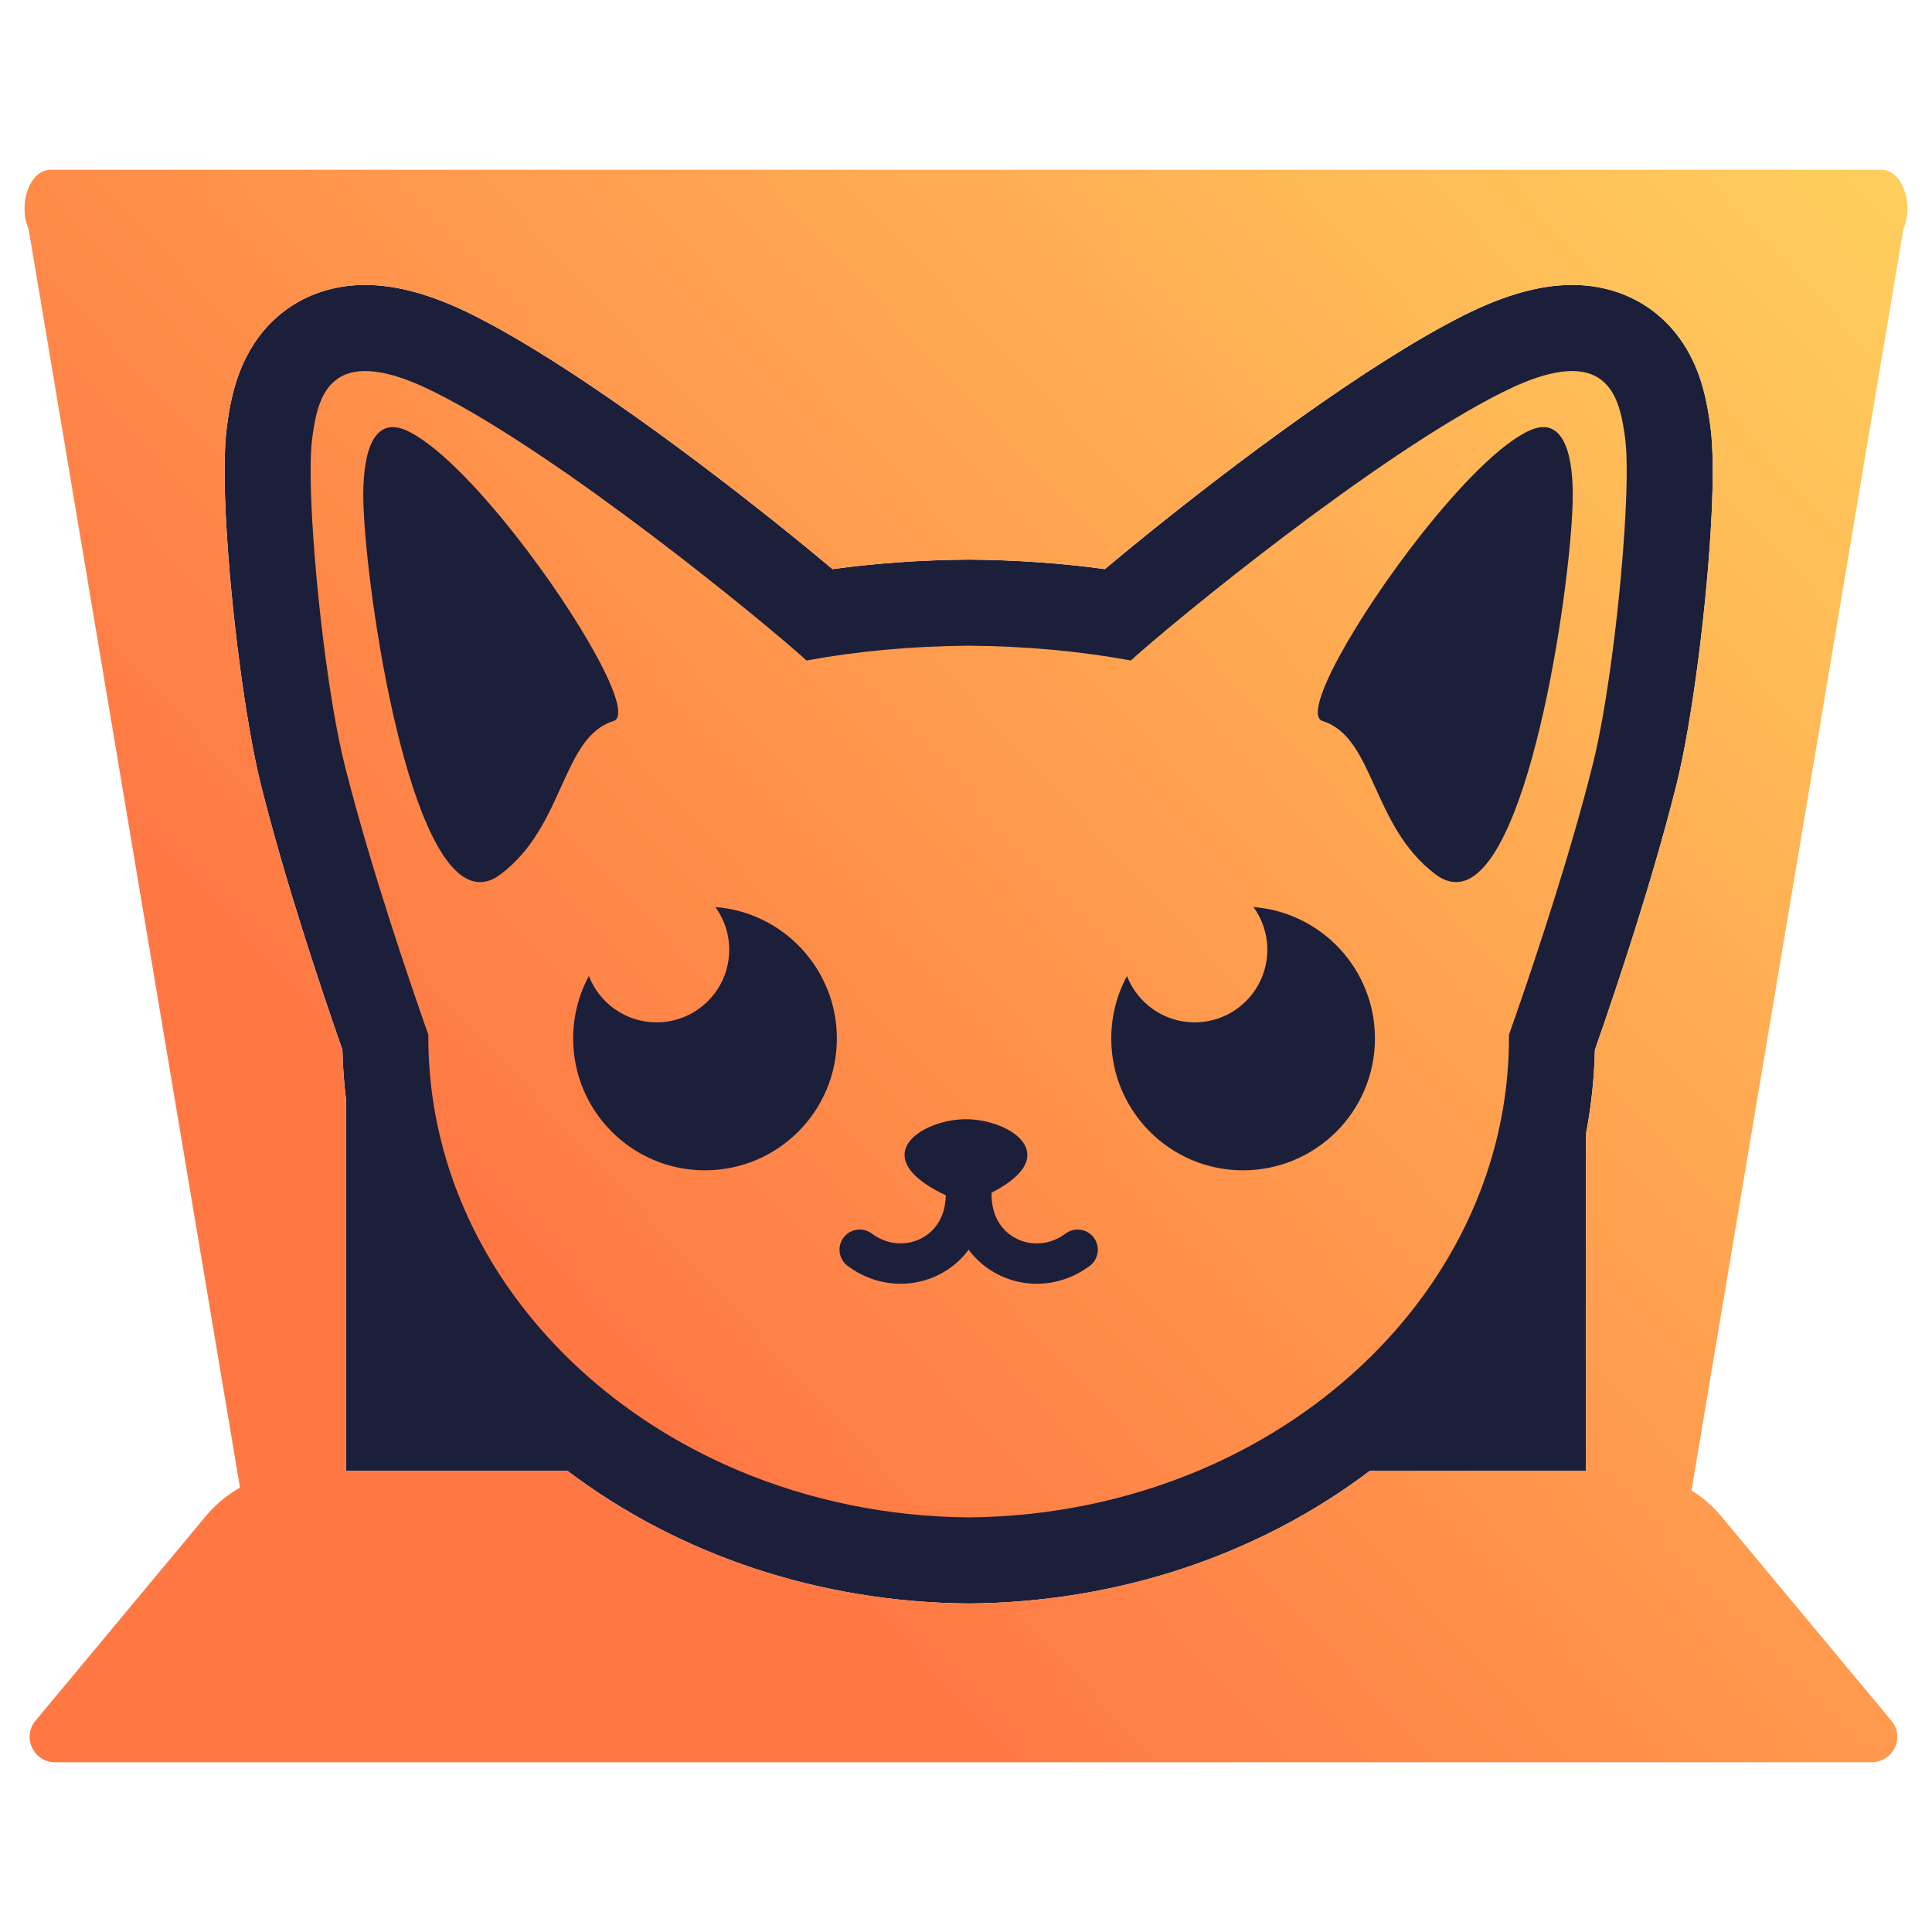
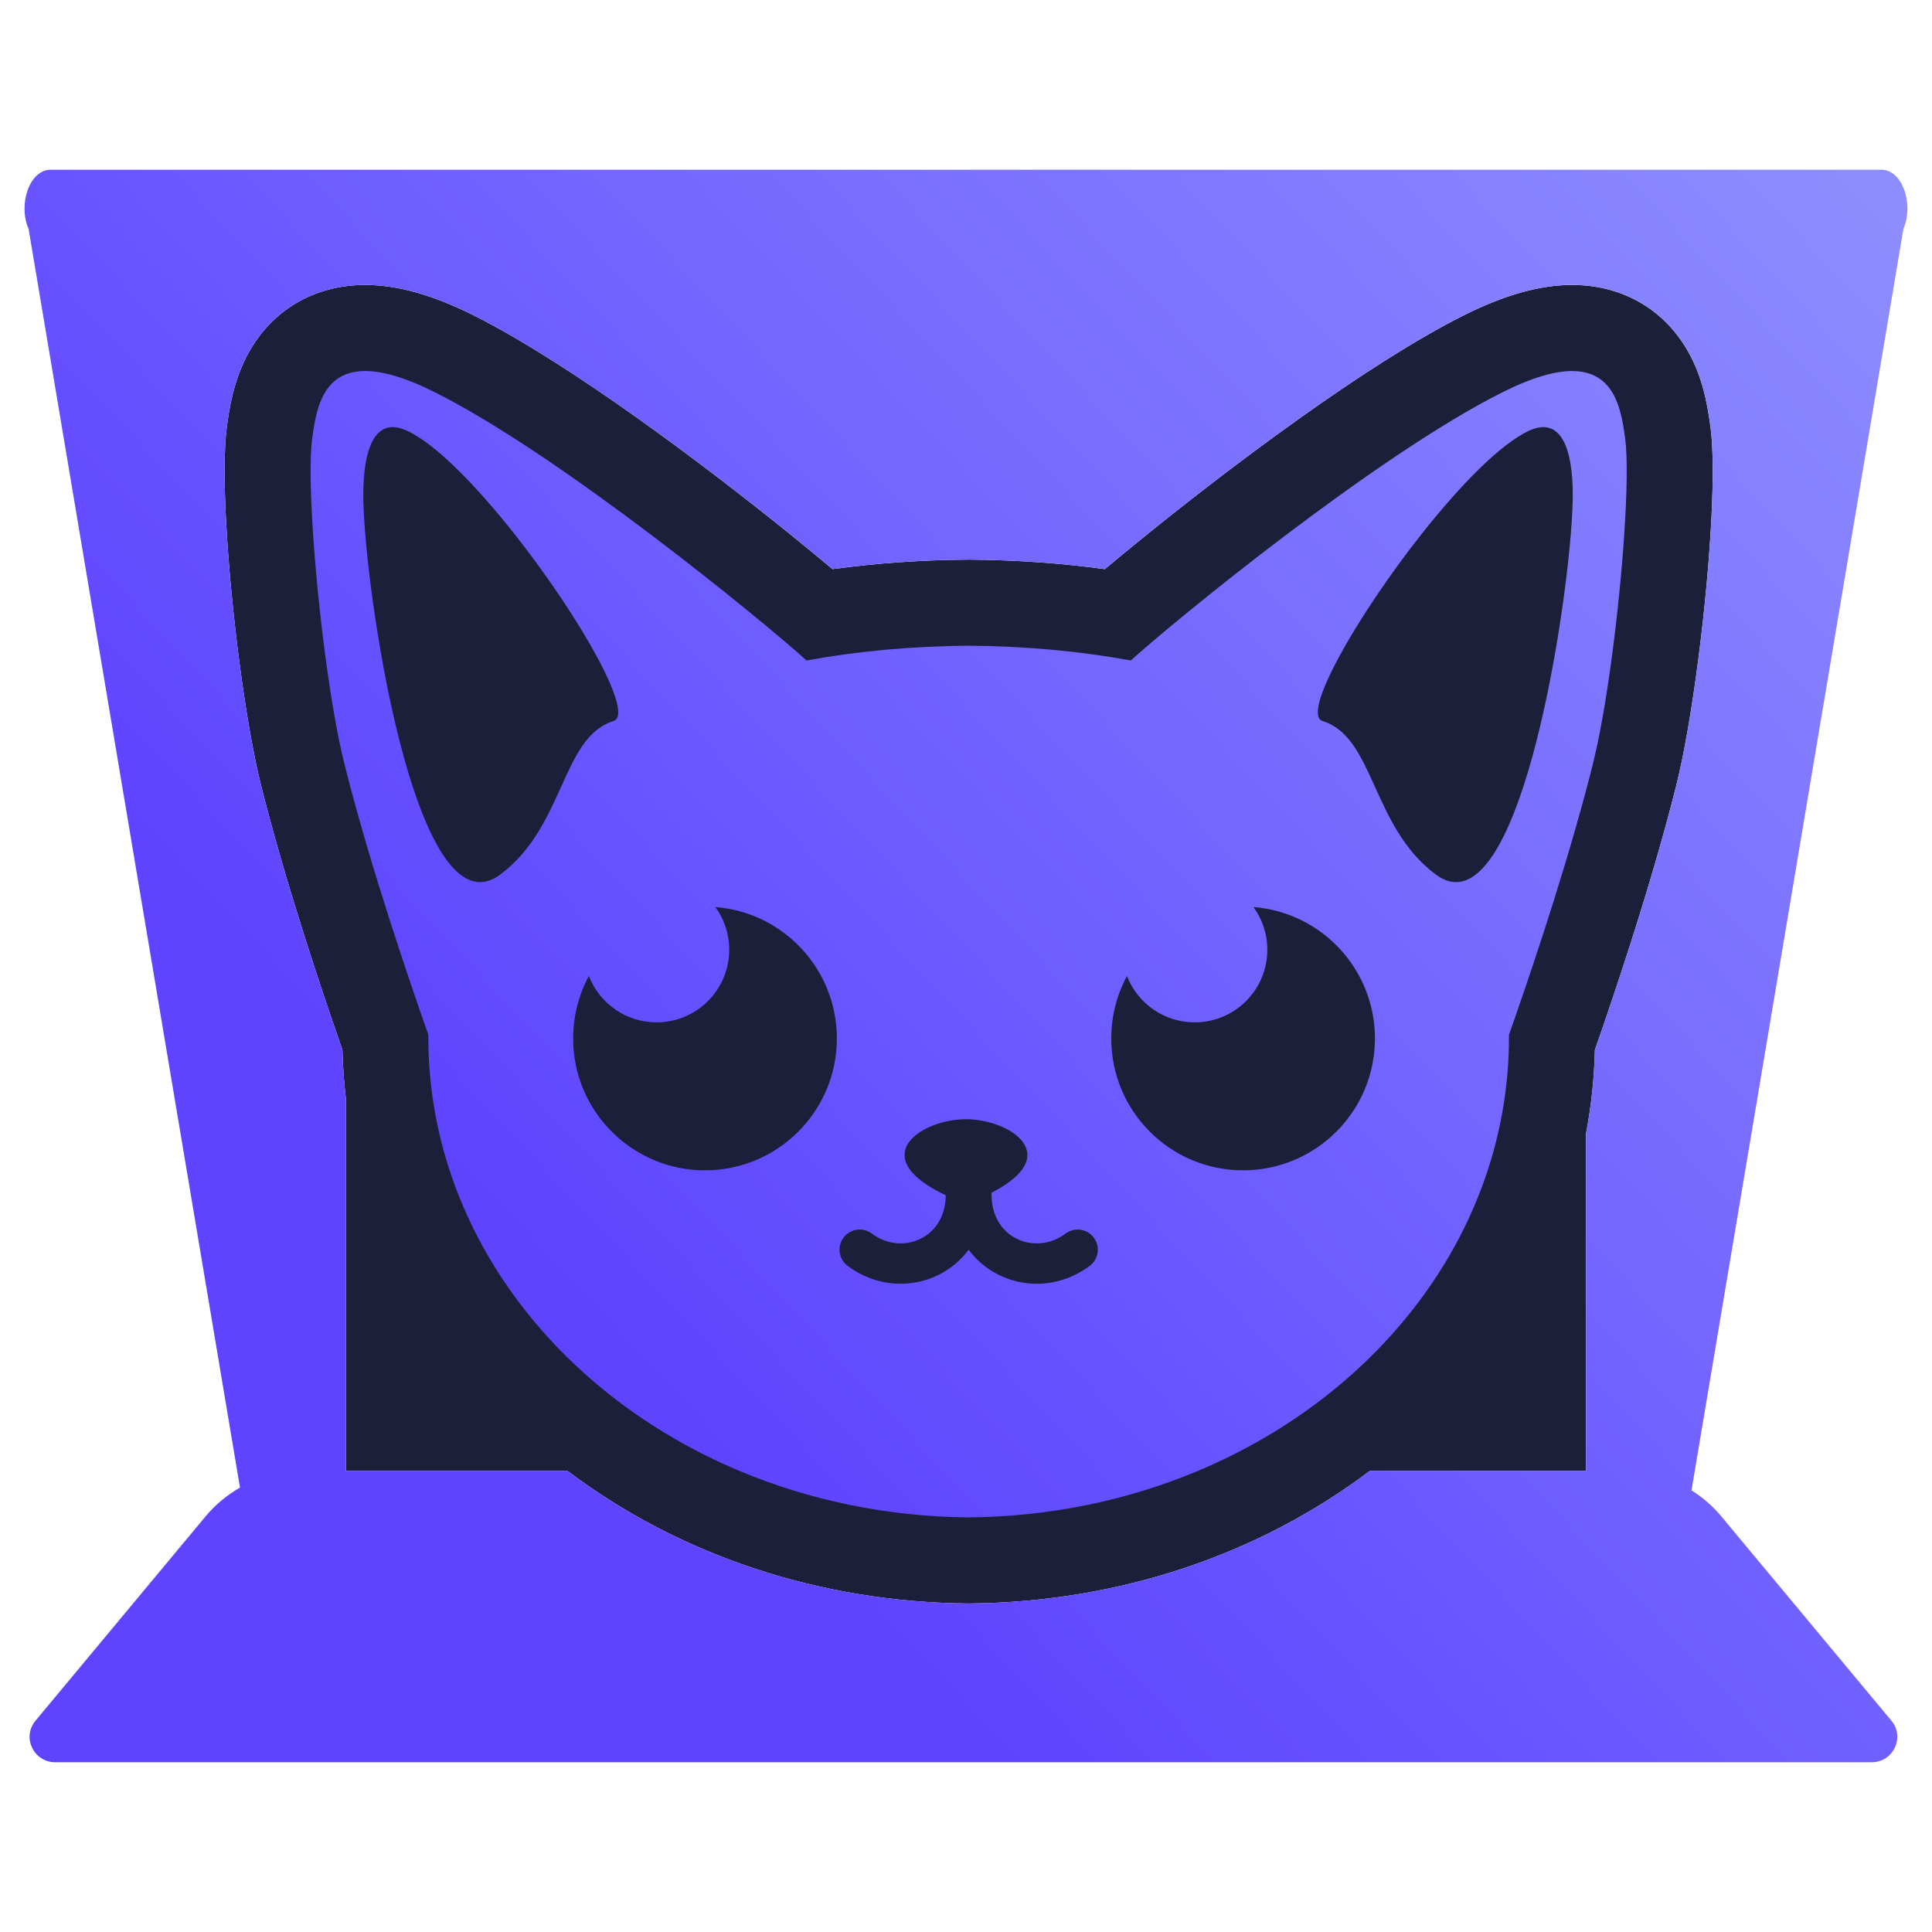
<svg xmlns="http://www.w3.org/2000/svg" xmlns:xlink="http://www.w3.org/1999/xlink" id="Ebene_9" viewBox="0 0 1080 1080">
  <defs>
    <style>
      .cls-1 {
-         fill: url(#Unbenannter_Verlauf_113-2);
+         fill: #1b1f3a;
      }

      .cls-2 {
-         fill: #1b1f3a;
+         fill: url(#Unbenannter_Verlauf_23-2);
      }

      .cls-3 {
-         fill: url(#Unbenannter_Verlauf_113);
+         fill: url(#Unbenannter_Verlauf_23);
      }
    </style>
-     <linearGradient id="Unbenannter_Verlauf_113" data-name="Unbenannter Verlauf 113" x1="97.13" y1="951.65" x2="1024.95" y2="85.33" gradientUnits="userSpaceOnUse">
-       <stop offset=".24" stop-color="#ff7844" />
-       <stop offset="1" stop-color="#ffcd5c" />
+     <linearGradient id="Unbenannter_Verlauf_23" data-name="Unbenannter Verlauf 23" x1="97.13" y1="951.65" x2="1024.95" y2="85.33" gradientUnits="userSpaceOnUse">
+       <stop offset=".24" stop-color="#5e43ff" />
+       <stop offset="1" stop-color="#8d8dff" />
    </linearGradient>
-     <linearGradient id="Unbenannter_Verlauf_113-2" data-name="Unbenannter Verlauf 113" x1="41.48" y1="892.06" x2="969.3" y2="25.74" xlink:href="#Unbenannter_Verlauf_113" />
+     <linearGradient id="Unbenannter_Verlauf_23-2" data-name="Unbenannter Verlauf 23" x1="41.48" y1="892.06" x2="969.3" y2="25.74" xlink:href="#Unbenannter_Verlauf_23" />
  </defs>
-   <path class="cls-2" d="M956.18,238.77c-1.81-13.61-4.58-28.13-12.46-42.15-.75-1.34-1.54-2.64-2.34-3.89-13.66-21.32-36.2-33.45-62.53-33.45-17.89,0-37.64,5.53-60.4,16.9-54.26,27.17-129.85,84.28-177.69,122.93-8.74,7.06-16.55,13.49-23.14,19.04-24.32-3.34-49.71-5.12-75.75-5.32h-.73c-26.05.2-51.44,1.98-75.76,5.32-6.59-5.54-14.39-11.97-23.12-19.04-47.85-38.66-123.44-95.76-177.71-122.93-22.73-11.37-42.51-16.9-60.4-16.9-27.07,0-50.16,12.82-63.68,35.31-.4.67-.8,1.34-1.19,2.04-8.99,15.94-11.26,32.98-12.48,42.15-1.62,12.16-1.58,31.37-.36,53.57,2.65,49,10.94,112.51,19.44,146.45,13.31,53.24,33.26,112.95,45.54,148.08.22,9.24.88,18.42,1.98,27.52v207.89h123.92c62.62,47.25,141.03,73.36,223.77,74.07h.81c82.73-.71,161.16-26.82,223.76-74.07h120.95v-188.73c2.93-15.34,4.58-30.91,4.95-46.68,12.29-35.13,32.24-94.84,45.55-148.08,8.76-35.04,17.33-101.68,19.68-151.25.95-20.17.89-37.51-.61-48.77Z" />
+   <path class="cls-1" d="M956.18,238.77c-1.81-13.61-4.58-28.13-12.46-42.15-.75-1.34-1.54-2.64-2.34-3.89-13.66-21.32-36.2-33.45-62.53-33.45-17.89,0-37.64,5.53-60.4,16.9-54.26,27.17-129.85,84.28-177.69,122.93-8.74,7.06-16.55,13.49-23.14,19.04-24.32-3.34-49.71-5.12-75.75-5.32h-.73c-26.05.2-51.44,1.98-75.76,5.32-6.59-5.54-14.39-11.97-23.12-19.04-47.85-38.66-123.44-95.76-177.71-122.93-22.73-11.37-42.51-16.9-60.4-16.9-27.07,0-50.16,12.82-63.68,35.31-.4.67-.8,1.34-1.19,2.04-8.99,15.94-11.26,32.98-12.48,42.15-1.62,12.16-1.58,31.37-.36,53.57,2.65,49,10.94,112.51,19.44,146.45,13.31,53.24,33.26,112.95,45.54,148.08.22,9.24.88,18.42,1.98,27.52v207.89h123.92c62.62,47.25,141.03,73.36,223.77,74.07h.81c82.73-.71,161.16-26.82,223.76-74.07h120.95v-188.73c2.93-15.34,4.58-30.91,4.95-46.68,12.29-35.13,32.24-94.84,45.55-148.08,8.76-35.04,17.33-101.68,19.68-151.25.95-20.17.89-37.51-.61-48.77Z" />
  <g>
    <path class="cls-3" d="M1051.7,94.89H28.3c-11.85,0-18.3,19.4-12.31,33.12h0s118.17,703.57,118.17,703.57c-7.27,4.14-13.83,9.6-19.31,16.17l-95.01,114.15c-7.7,9.24-1.05,23.21,11.05,23.21h1015.38c12.11,0,18.74-13.97,11.05-23.21l-95.01-114.15c-4.81-5.79-10.48-10.7-16.75-14.63l118.44-705.11c5.99-13.72-.46-33.13-12.31-33.13ZM956.79,287.54c-2.34,49.57-10.91,116.21-19.68,151.25-13.31,53.24-33.26,112.95-45.55,148.08-.38,15.77-2.02,31.34-4.95,46.68v188.73h-120.95c-62.6,47.25-141.03,73.36-223.76,74.07h-.81c-82.74-.71-161.16-26.82-223.77-74.07h-123.92v-207.89c-1.1-9.1-1.76-18.28-1.98-27.52-12.28-35.13-32.22-94.84-45.54-148.08-8.5-33.94-16.79-97.45-19.44-146.45-1.21-22.2-1.26-41.42.36-53.57,1.21-9.17,3.49-26.21,12.48-42.15.39-.7.78-1.37,1.19-2.04,13.52-22.48,36.6-35.31,63.68-35.31,17.89,0,37.67,5.53,60.4,16.9,54.27,27.17,129.85,84.28,177.71,122.93,8.74,7.06,16.54,13.49,23.12,19.04,24.32-3.34,49.71-5.12,75.76-5.32h.73c26.04.2,51.43,1.98,75.75,5.32,6.59-5.54,14.4-11.97,23.14-19.04,47.84-38.66,123.44-95.76,177.69-122.93,22.76-11.37,42.51-16.9,60.4-16.9,26.33,0,48.87,12.13,62.53,33.45.81,1.26,1.59,2.55,2.34,3.89,7.88,14.01,10.65,28.54,12.46,42.15,1.51,11.26,1.56,28.61.61,48.77Z" />
-     <path class="cls-1" d="M908.48,245.13c-.67-5-1.48-10.49-3-15.73-3.35-11.69-10.2-21.99-26.64-21.99-9.42,0-21.98,3.38-38.85,11.82-35.33,17.67-81.16,49.63-121.19,79.88-40.48,30.62-75,59.48-86.68,70.1-28.62-5.26-59.06-8.01-90.63-8.26-31.58.25-62.02,3-90.64,8.26-11.67-10.62-46.19-39.48-86.68-70.1-40.02-30.26-85.85-62.21-121.17-79.88-16.87-8.44-29.43-11.82-38.87-11.82-17.56,0-24.16,11.74-27.28,24.39-1.12,4.49-1.77,9.1-2.34,13.33-1.41,10.51-1.06,30.45.54,53.98,2.85,42.63,9.74,96.99,17.5,128,.26,1.12.56,2.23.84,3.35,14.42,56.64,36.62,121.24,46.09,148.04-.01.42-.04.84-.04,1.27,0,106.98,71.12,199.37,174.01,242.52,38.87,16.29,82.24,25.55,128.04,25.94,45.79-.39,89.17-9.66,128.04-25.94,102.88-43.15,174-135.53,174-242.52,0-.43-.01-.85-.03-1.27,8.85-25.01,28.79-82.96,43.11-136.66,1.31-4.94,2.6-9.87,3.81-14.72,7.76-31.01,14.65-85.36,17.51-128,1.59-23.53,1.94-43.47.54-53.98ZM279.79,488.78c-42.52,31.89-69.79-120.55-75.57-189.67-.75-9.11-1.14-16.79-1.14-22.4,0-25.75,6.48-43.97,24.07-36.1,16.26,7.3,39.41,31.2,60.91,58.5,35.73,45.35,67,100.13,54.89,103.94-29.12,9.13-27.2,58.77-63.16,85.73ZM394.1,654.22c-40.71,0-73.7-32.99-73.7-73.7,0-12.63,3.17-24.52,8.78-34.92,5.89,15.16,20.61,25.9,37.85,25.9,22.43,0,40.61-18.18,40.61-40.61,0-8.92-2.87-17.15-7.74-23.84,37.99,2.94,67.91,34.72,67.91,73.46,0,40.71-33,73.7-73.7,73.7ZM609.18,707.61c-8.85,6.64-19.24,10.02-29.66,10.02-7.28,0-14.6-1.67-21.37-5.05-6.74-3.38-12.35-8.16-16.66-13.97-4.33,5.81-9.94,10.59-16.66,13.97-6.77,3.38-14.08,5.05-21.38,5.05-10.41,0-20.79-3.38-29.64-10.02-4.98-3.74-6-10.82-2.26-15.78,3.73-4.98,10.8-6,15.8-2.26,8.15,6.13,18.64,7.2,27.39,2.83,8.76-4.38,13.83-13.2,13.96-24.23-1.06-.49-2.07-.99-3.03-1.48-.96-.5-1.9-.99-2.78-1.49-.45-.24-.88-.47-1.3-.74-1.7-.99-3.25-1.97-4.65-2.94-.71-.49-1.37-.96-1.98-1.47-1.27-.96-2.39-1.94-3.36-2.89-.49-.47-.95-.94-1.37-1.42-.24-.24-.43-.46-.61-.71-.24-.28-.46-.56-.7-.84-.31-.42-.61-.84-.87-1.24-.31-.46-.56-.92-.81-1.35v-.04c-.6-1.13-1.03-2.25-1.28-3.34-.06-.22-.1-.43-.14-.66-.08-.43-.13-.88-.14-1.3-.24-3.88,1.62-7.41,4.77-10.42,6.56-6.24,18.73-10.19,29.53-10.19s22.98,3.95,29.53,10.19c3.14,3,4.98,6.52,4.77,10.4,0,.17-.01.33-.04.52,0,.04,0,.08-.01.13,0,.18-.03.36-.07.56-.06.4-.14.82-.28,1.24-.06.21-.11.4-.18.61-.06.21-.13.42-.22.63-.07.21-.17.42-.25.63-.08.21-.18.42-.31.64-.31.64-.68,1.28-1.13,1.94-.28.43-.6.87-.95,1.3-.15.21-.32.45-.53.67-.93,1.12-2.04,2.22-3.33,3.35-.25.22-.52.45-.8.68-.56.45-1.12.89-1.74,1.37-.89.67-1.88,1.37-2.94,2.05-.71.46-1.44.92-2.22,1.38-.38.25-.77.47-1.17.7-.42.24-.82.46-1.24.7s-.84.47-1.3.7c-.43.25-.88.47-1.33.7h0c.03.36.04.68.04,1.03,0,11.22,5.08,20.21,13.96,24.65,8.75,4.37,19.24,3.29,27.41-2.83,4.97-3.73,12.06-2.72,15.78,2.26,3.75,4.97,2.72,12.04-2.25,15.78ZM694.9,654.22c-40.71,0-73.7-32.99-73.7-73.7,0-12.63,3.17-24.52,8.78-34.92,5.89,15.16,20.61,25.9,37.85,25.9,22.43,0,40.61-18.18,40.61-40.61,0-8.92-2.87-17.15-7.75-23.84,37.99,2.94,67.91,34.72,67.91,73.46,0,40.71-33,73.7-73.7,73.7ZM878.04,299.11c-5.76,69.12-33.03,221.56-75.55,189.67-35.96-26.96-34.04-76.6-63.18-85.73-12.1-3.81,19.16-58.58,54.9-103.94,21.52-27.3,44.64-51.2,60.91-58.5,17.6-7.87,24.06,10.35,24.06,36.1,0,5.61-.39,13.29-1.14,22.4Z" />
+     <path class="cls-2" d="M908.48,245.13c-.67-5-1.48-10.49-3-15.73-3.35-11.69-10.2-21.99-26.64-21.99-9.42,0-21.98,3.38-38.85,11.82-35.33,17.67-81.16,49.63-121.19,79.88-40.48,30.62-75,59.48-86.68,70.1-28.62-5.26-59.06-8.01-90.63-8.26-31.58.25-62.02,3-90.64,8.26-11.67-10.62-46.19-39.48-86.68-70.1-40.02-30.26-85.85-62.21-121.17-79.88-16.87-8.44-29.43-11.82-38.87-11.82-17.56,0-24.16,11.74-27.28,24.39-1.12,4.49-1.77,9.1-2.34,13.33-1.41,10.51-1.06,30.45.54,53.98,2.85,42.63,9.74,96.99,17.5,128,.26,1.12.56,2.23.84,3.35,14.42,56.64,36.62,121.24,46.09,148.04-.01.42-.04.84-.04,1.27,0,106.98,71.12,199.37,174.01,242.52,38.87,16.29,82.24,25.55,128.04,25.94,45.79-.39,89.17-9.66,128.04-25.94,102.88-43.15,174-135.53,174-242.52,0-.43-.01-.85-.03-1.27,8.85-25.01,28.79-82.96,43.11-136.66,1.31-4.94,2.6-9.87,3.81-14.72,7.76-31.01,14.65-85.36,17.51-128,1.59-23.53,1.94-43.47.54-53.98ZM279.79,488.78c-42.52,31.89-69.79-120.55-75.57-189.67-.75-9.11-1.14-16.79-1.14-22.4,0-25.75,6.48-43.97,24.07-36.1,16.26,7.3,39.41,31.2,60.91,58.5,35.73,45.35,67,100.13,54.89,103.94-29.12,9.13-27.2,58.77-63.16,85.73ZM394.1,654.22c-40.71,0-73.7-32.99-73.7-73.7,0-12.63,3.17-24.52,8.78-34.92,5.89,15.16,20.61,25.9,37.85,25.9,22.43,0,40.61-18.18,40.61-40.61,0-8.92-2.87-17.15-7.74-23.84,37.99,2.94,67.91,34.72,67.91,73.46,0,40.71-33,73.7-73.7,73.7ZM609.18,707.61c-8.85,6.64-19.24,10.02-29.66,10.02-7.28,0-14.6-1.67-21.37-5.05-6.74-3.38-12.35-8.16-16.66-13.97-4.33,5.81-9.94,10.59-16.66,13.97-6.77,3.38-14.08,5.05-21.38,5.05-10.41,0-20.79-3.38-29.64-10.02-4.98-3.74-6-10.82-2.26-15.78,3.73-4.98,10.8-6,15.8-2.26,8.15,6.13,18.64,7.2,27.39,2.83,8.76-4.38,13.83-13.2,13.96-24.23-1.06-.49-2.07-.99-3.03-1.48-.96-.5-1.9-.99-2.78-1.49-.45-.24-.88-.47-1.3-.74-1.7-.99-3.25-1.97-4.65-2.94-.71-.49-1.37-.96-1.98-1.47-1.27-.96-2.39-1.94-3.36-2.89-.49-.47-.95-.94-1.37-1.42-.24-.24-.43-.46-.61-.71-.24-.28-.46-.56-.7-.84-.31-.42-.61-.84-.87-1.24-.31-.46-.56-.92-.81-1.35v-.04c-.6-1.13-1.03-2.25-1.28-3.34-.06-.22-.1-.43-.14-.66-.08-.43-.13-.88-.14-1.3-.24-3.88,1.62-7.41,4.77-10.42,6.56-6.24,18.73-10.19,29.53-10.19s22.98,3.95,29.53,10.19c3.14,3,4.98,6.52,4.77,10.4,0,.17-.01.33-.04.52,0,.04,0,.08-.01.13,0,.18-.03.36-.07.56-.06.4-.14.82-.28,1.24-.06.21-.11.4-.18.61-.06.21-.13.42-.22.63-.07.21-.17.42-.25.63-.08.21-.18.42-.31.64-.31.64-.68,1.28-1.13,1.94-.28.43-.6.87-.95,1.3-.15.21-.32.45-.53.67-.93,1.12-2.04,2.22-3.33,3.35-.25.22-.52.45-.8.68-.56.45-1.12.89-1.74,1.37-.89.67-1.88,1.37-2.94,2.05-.71.46-1.44.92-2.22,1.38-.38.25-.77.47-1.17.7-.42.24-.82.46-1.24.7s-.84.47-1.3.7c-.43.25-.88.47-1.33.7h0c.03.36.04.68.04,1.03,0,11.22,5.08,20.21,13.96,24.65,8.75,4.37,19.24,3.29,27.41-2.83,4.97-3.73,12.06-2.72,15.78,2.26,3.75,4.97,2.72,12.04-2.25,15.78ZM694.9,654.22c-40.71,0-73.7-32.99-73.7-73.7,0-12.63,3.17-24.52,8.78-34.92,5.89,15.16,20.61,25.9,37.85,25.9,22.43,0,40.61-18.18,40.61-40.61,0-8.92-2.87-17.15-7.75-23.84,37.99,2.94,67.91,34.72,67.91,73.46,0,40.71-33,73.7-73.7,73.7ZM878.04,299.11c-5.76,69.12-33.03,221.56-75.55,189.67-35.96-26.96-34.04-76.6-63.18-85.73-12.1-3.81,19.16-58.58,54.9-103.94,21.52-27.3,44.64-51.2,60.91-58.5,17.6-7.87,24.06,10.35,24.06,36.1,0,5.61-.39,13.29-1.14,22.4Z" />
  </g>
</svg>
